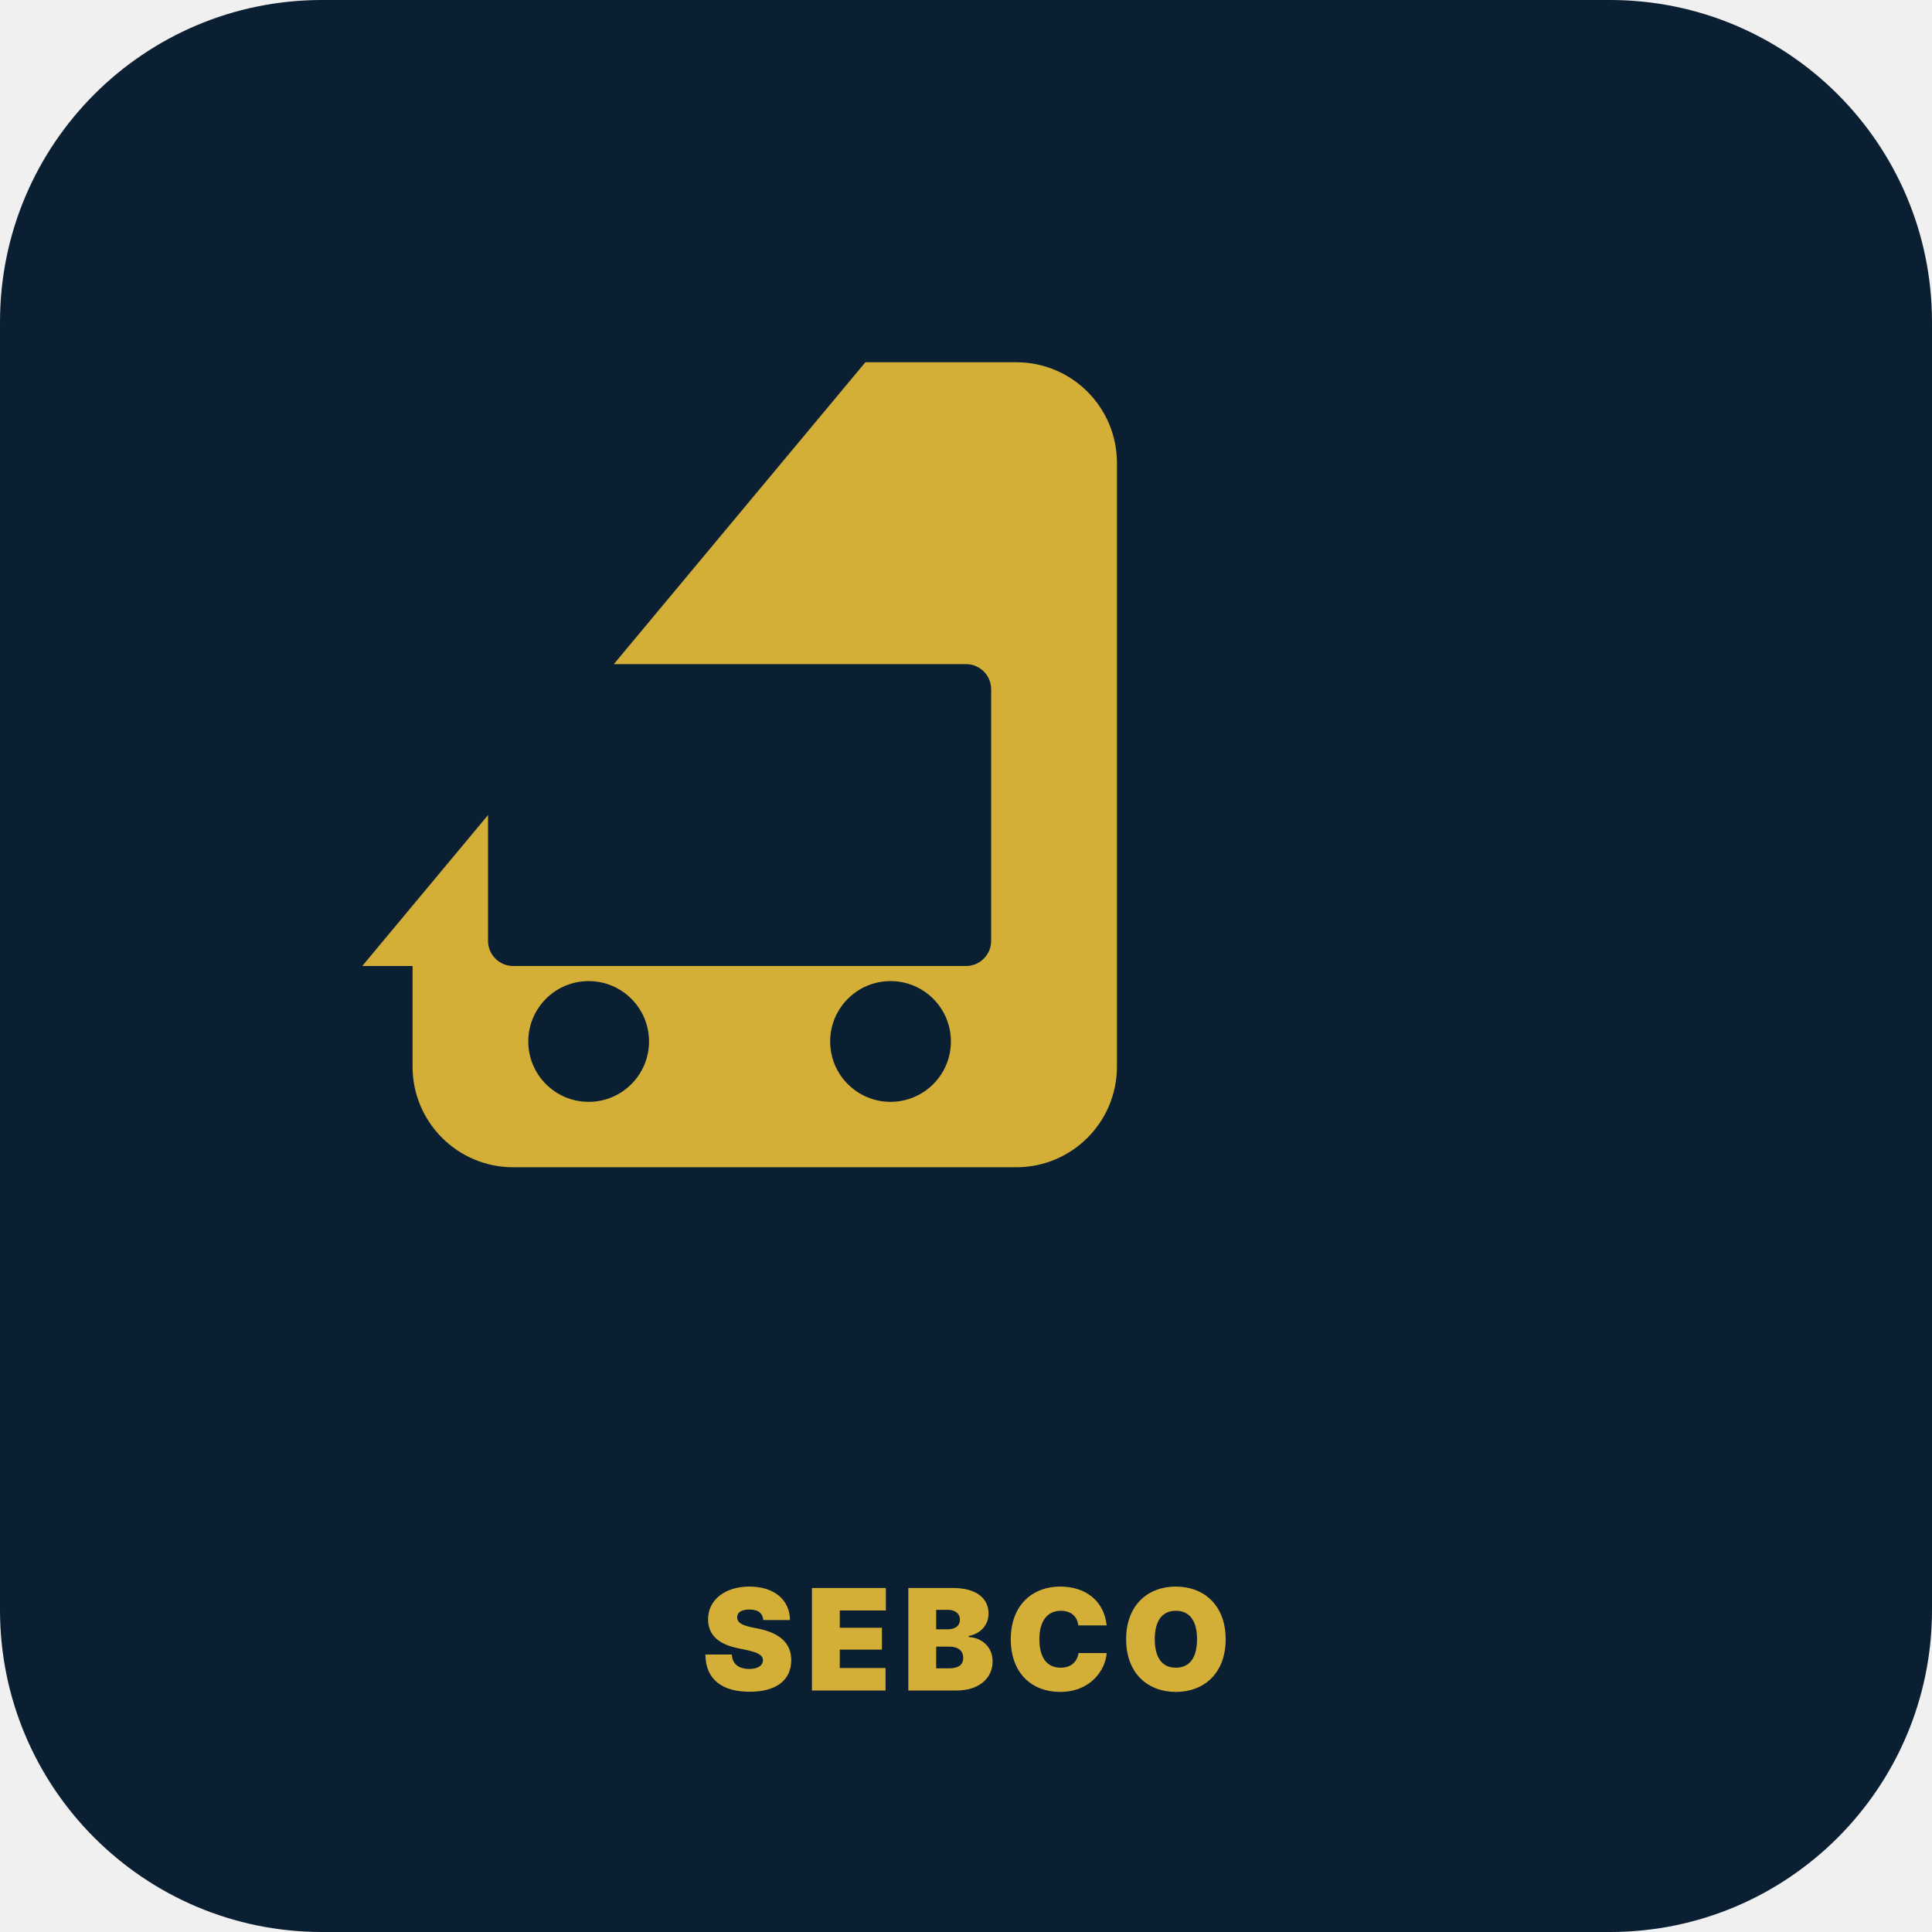
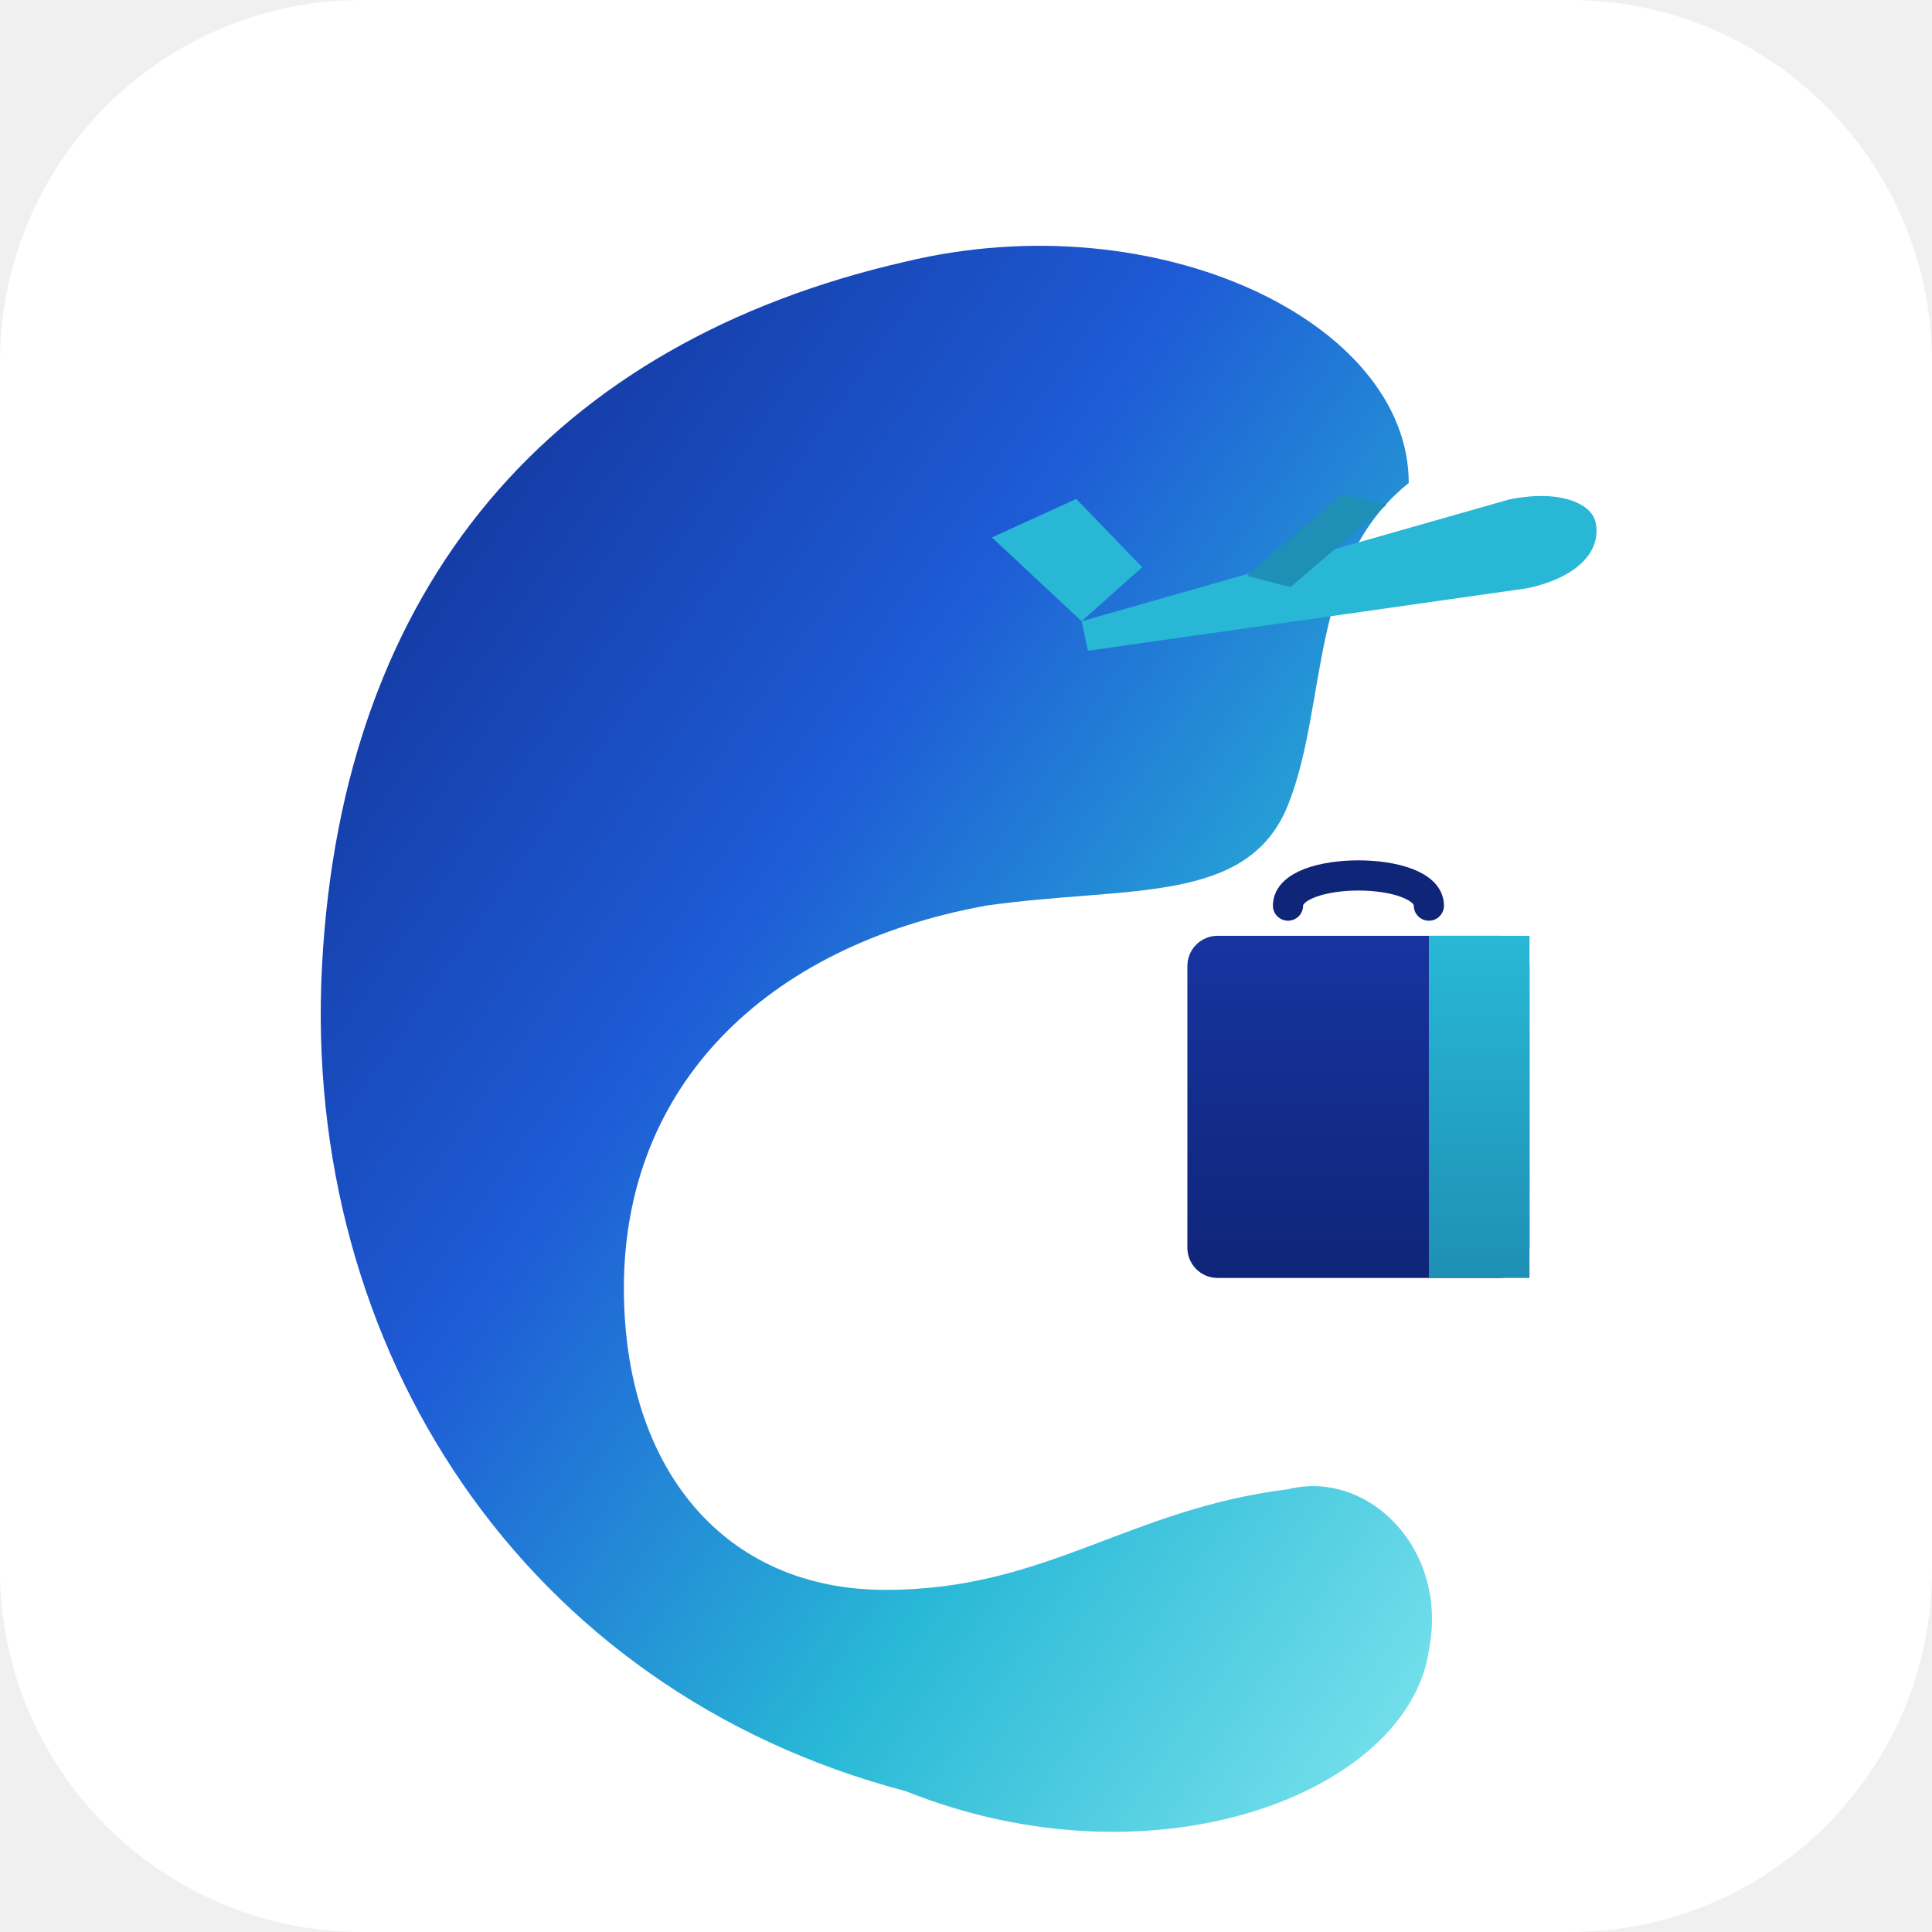
- <svg xmlns="http://www.w3.org/2000/svg" viewBox="0 0 192 192">
-   <rect width="192" height="192" rx="32" fill="#0B1F33" />
-   <g transform="translate(36 36) scale(5)">
-     <path d="M0 12 L10 0 H13 a2 2 0 0 1 2 2 V14 a2 2 0 0 1-2 2 H3 a2 2 0 0 1-2-2 V12 z" fill="#D4AF37" />
-     <rect x="2.5" y="6" width="10" height="6" rx="0.5" fill="#0B1F33" />
-     <circle cx="4.5" cy="13.5" r="1.2" fill="#0B1F33" />
-     <circle cx="10.5" cy="13.5" r="1.2" fill="#0B1F33" />
+ <svg xmlns="http://www.w3.org/2000/svg" viewBox="0 0 192 192" role="img" aria-label="Sebco Travels">
+   <defs>
+     <linearGradient id="icSwoosh" x1="0" y1="0" x2="1" y2="1">
+       <stop offset="0%" stop-color="#0F2A8A" />
+       <stop offset="40%" stop-color="#1E5BD6" />
+       <stop offset="70%" stop-color="#28B8D6" />
+       <stop offset="100%" stop-color="#7FE5EE" />
+     </linearGradient>
+     <linearGradient id="icCaseBody" x1="0" y1="0" x2="0" y2="1">
+       <stop offset="0%" stop-color="#1734A0" />
+       <stop offset="100%" stop-color="#0F2578" />
+     </linearGradient>
+     <linearGradient id="icCaseSide" x1="0" y1="0" x2="0" y2="1">
+       <stop offset="0%" stop-color="#28B8D6" />
+       <stop offset="100%" stop-color="#1E8FB5" />
+     </linearGradient>
+   </defs>
+   <rect width="192" height="192" rx="36" ry="36" fill="#FFFFFF" />
+   <g transform="translate(20, 20)">
+     <path d="M 120 28              C 120 12, 95 0, 70 6              C 35 14, 14 38, 12 76              C 10 114, 32 148, 70 158              C 95 168, 120 158, 122 144              C 124 134, 116 126, 108 128              C 92 130, 84 138, 68 138              C 52 138, 42 126, 42 108              C 42 88, 56 74, 78 70              C 92 68, 104 70, 108 60              C 112 50, 110 36, 120 28 Z" fill="url(#icSwoosh)" />
  </g>
-   <text x="96" y="168" text-anchor="middle" font-family="system-ui, -apple-system, sans-serif" font-size="14" font-weight="900" fill="#D4AF37" letter-spacing="1">SEBCO</text>
+   <g transform="translate(105, 50) rotate(-12)">
+     <path d="M 0 12 L 44 9 C 49 9, 52 11, 52 13 C 52 16, 49 18, 44 18 L 0 15 Z" fill="#28B8D6" />
+     <path d="M 0 12 L -7 2 L 2 0 L 7 8 Z" fill="#28B8D6" />
+     <path d="M 17 11 L 28 5 L 32 7 L 21 13 Z" fill="#1E8FB5" />
+   </g>
+   <g transform="translate(118, 88)">
+     <path d="M 10 2 C 10 -2, 24 -2, 24 2" fill="none" stroke="#0F2578" stroke-width="3" stroke-linecap="round" />
+     <rect x="0" y="5" width="34" height="34" rx="3" ry="3" fill="url(#icCaseBody)" />
+     <rect x="24" y="5" width="10" height="34" fill="url(#icCaseSide)" />
+   </g>
</svg>
